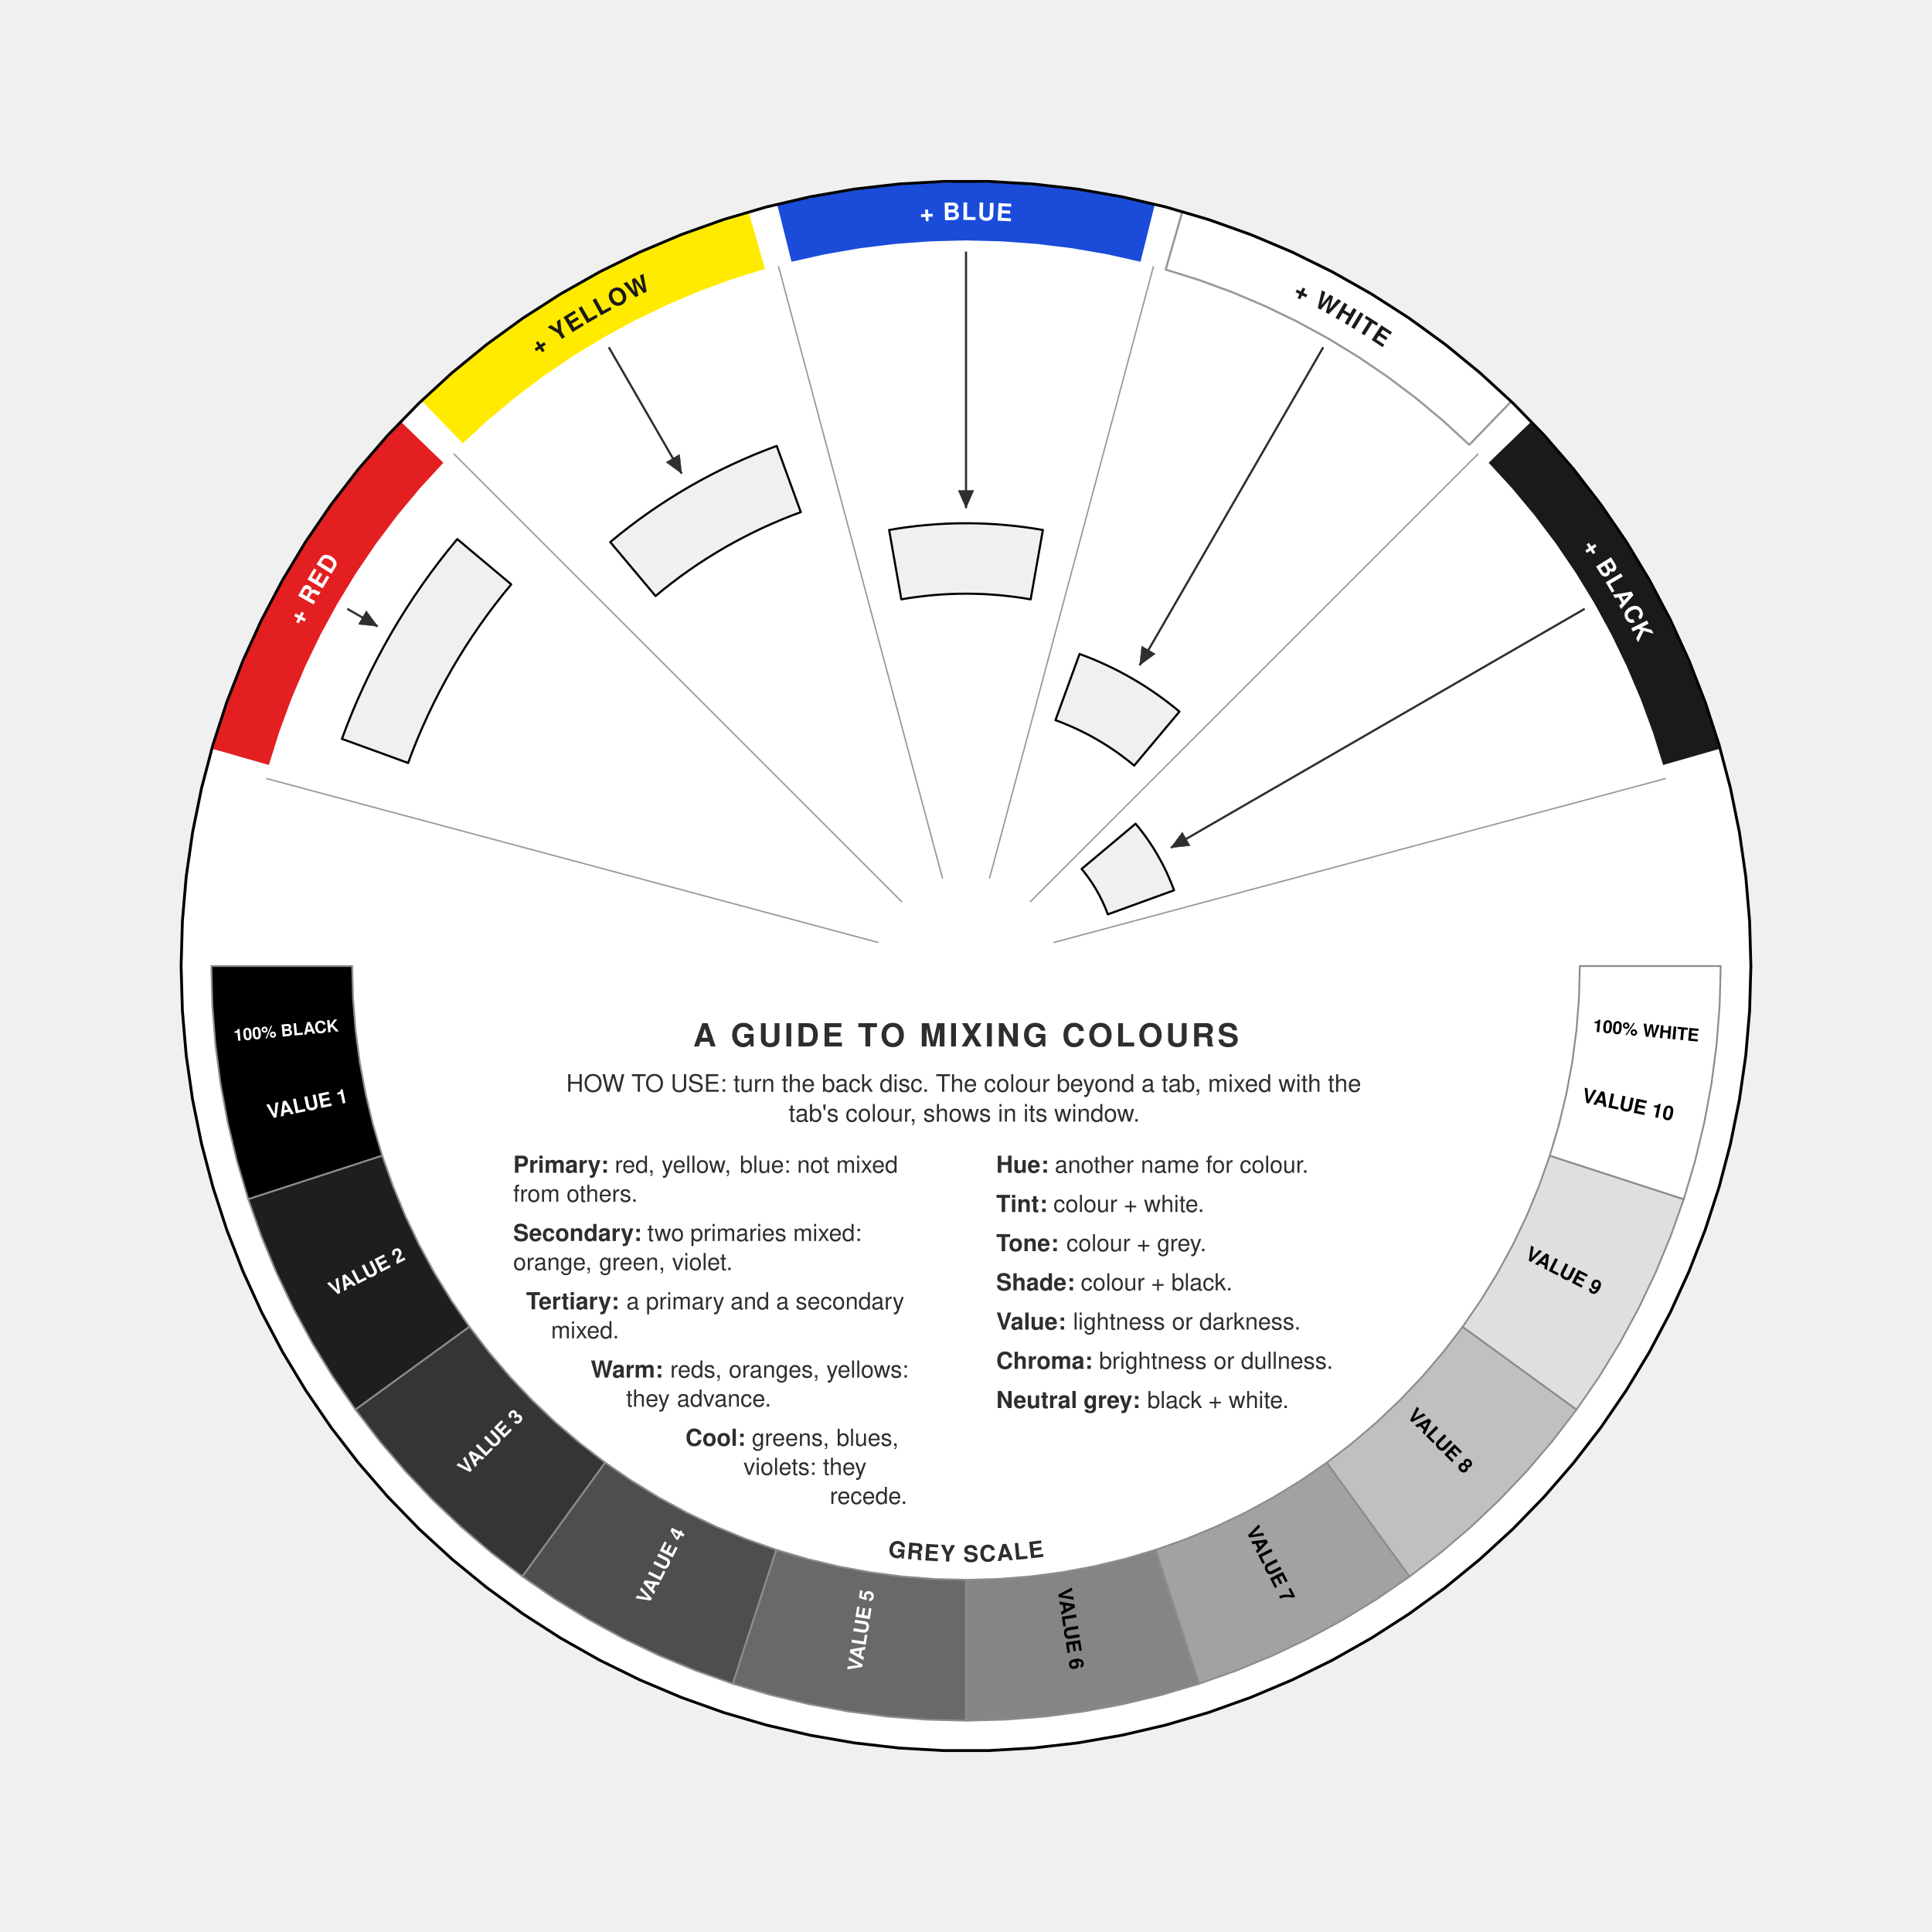
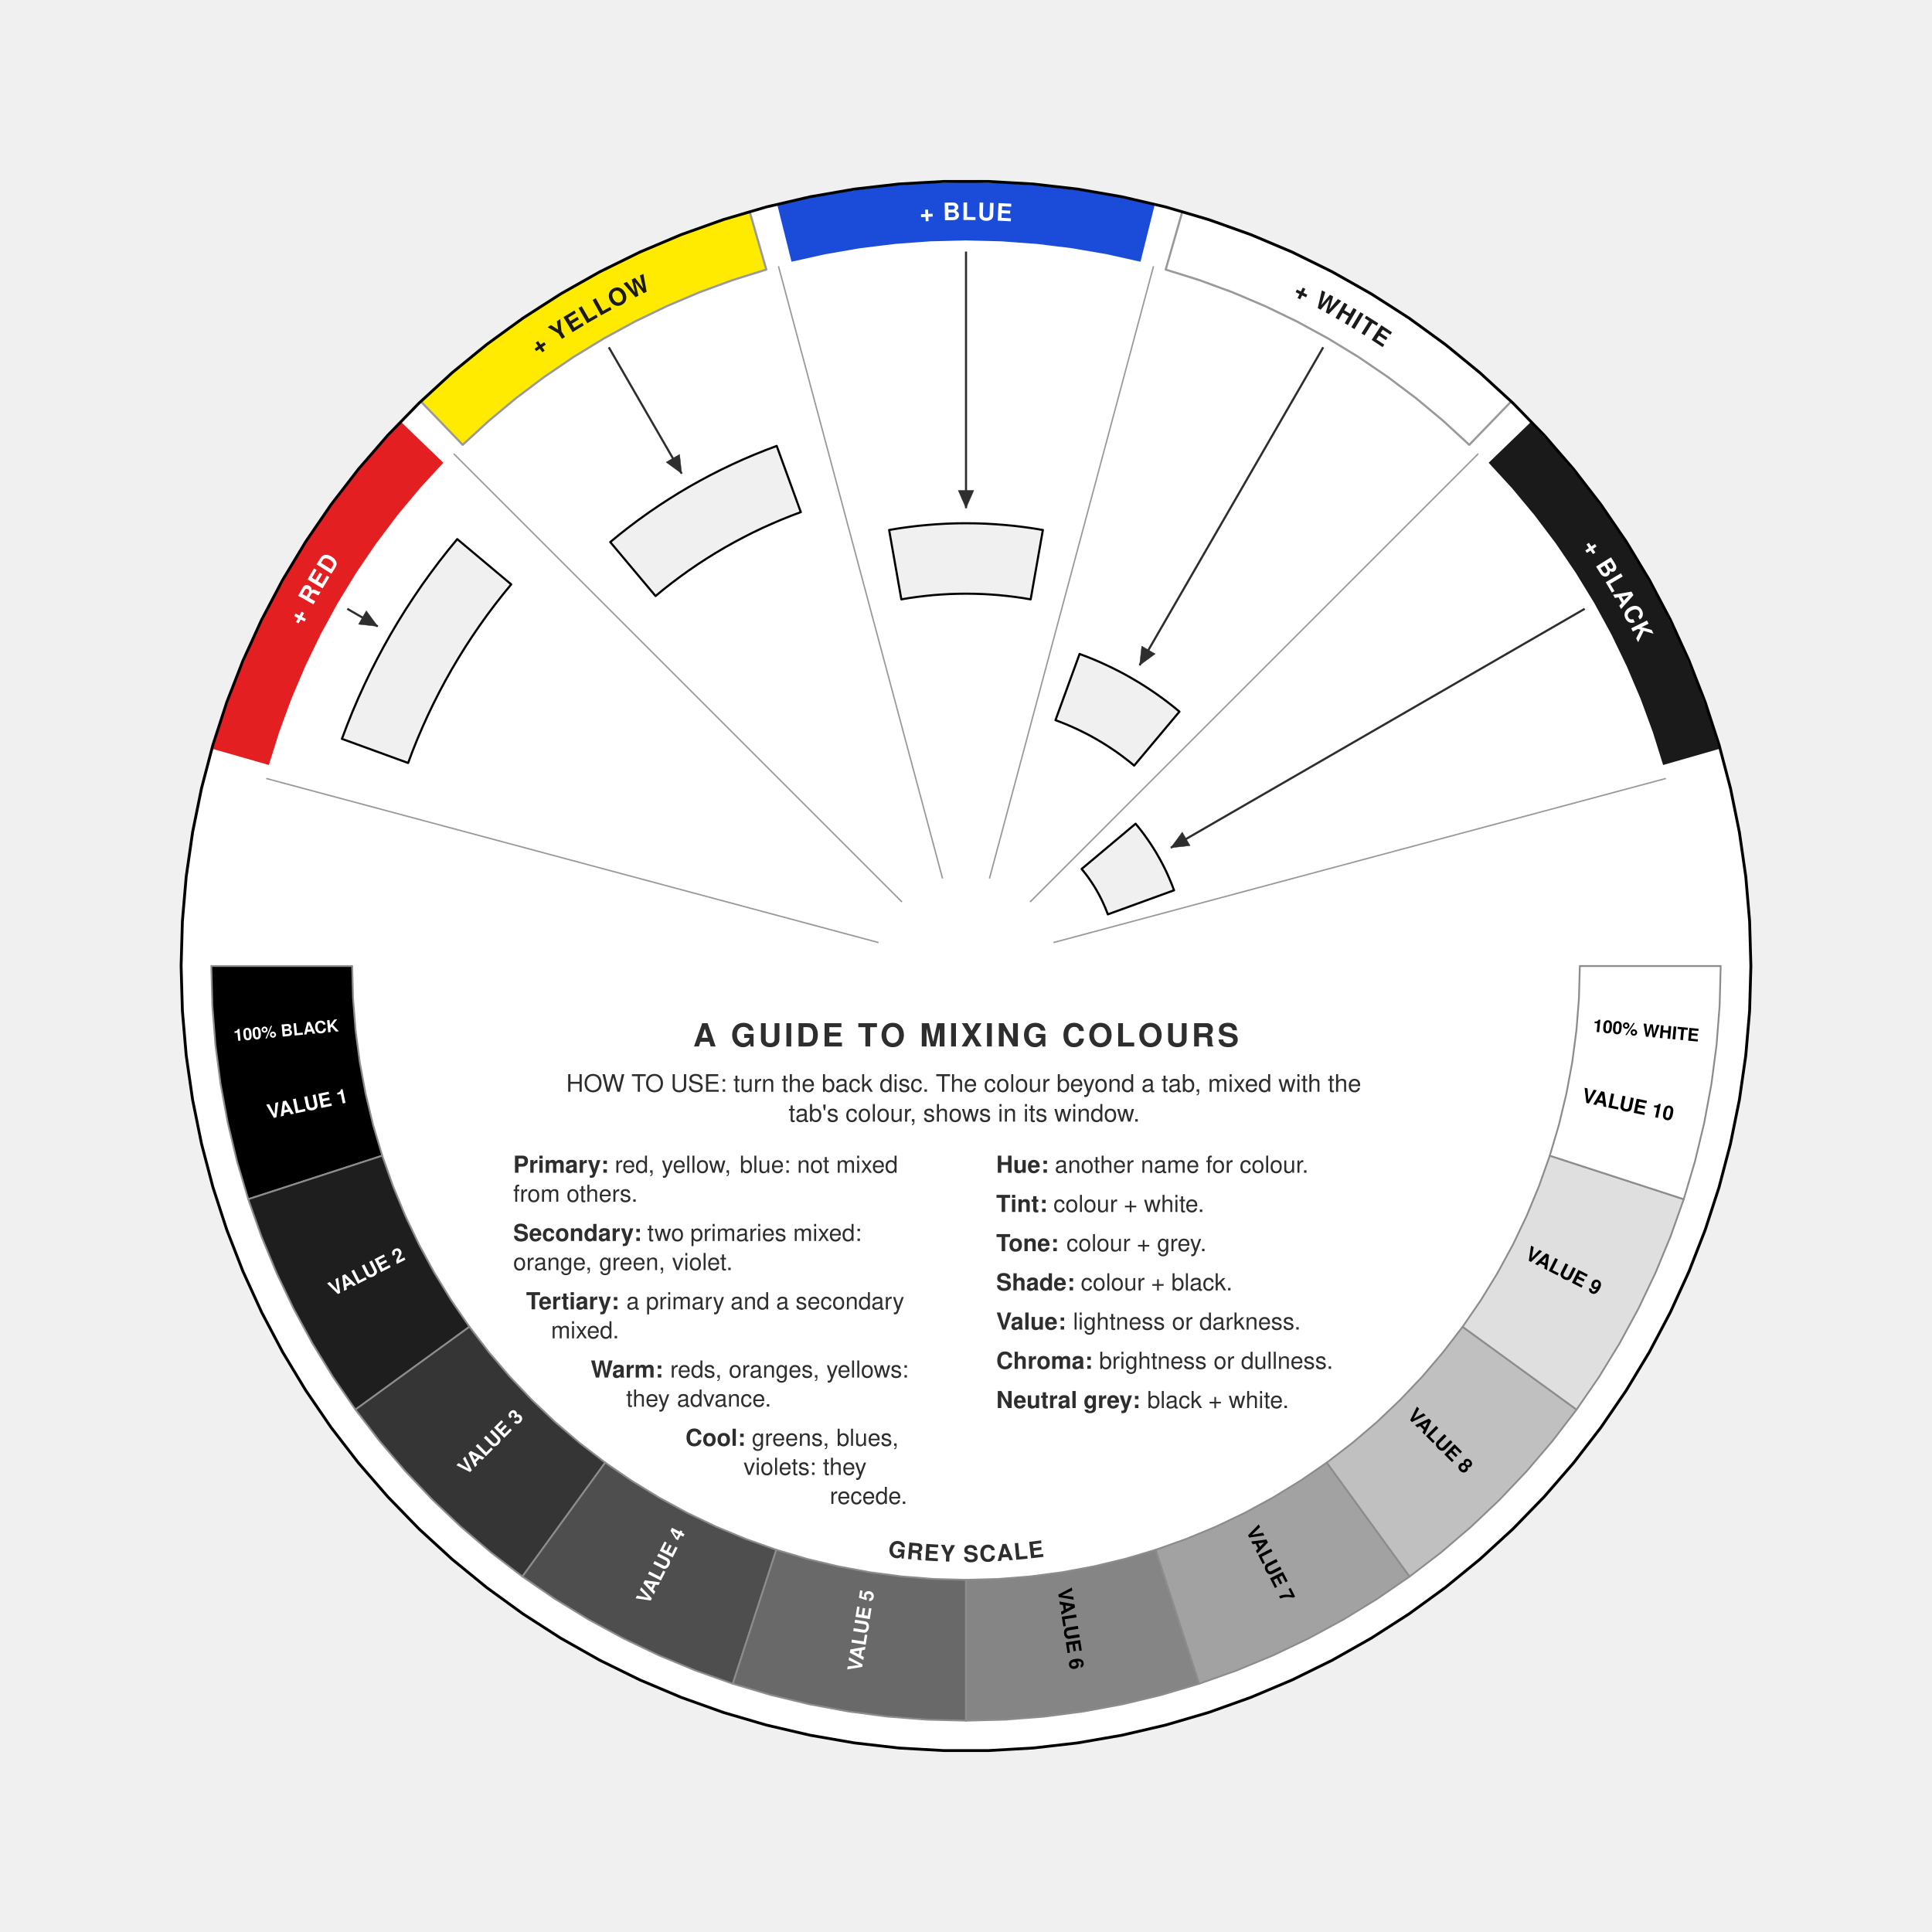
<svg xmlns="http://www.w3.org/2000/svg" viewBox="0 0 544.25 544.25" font-family="Helvetica, Arial, 'Liberation Sans', sans-serif">
  <path d="M493.23,272.13 L492.87,259.50 L491.79,246.92 L489.99,234.42 L487.48,222.05 L484.27,209.83 L480.37,197.82 L475.79,186.06 L470.54,174.57 L464.65,163.40 L458.13,152.59 L451.00,142.17 L443.29,132.17 L435.02,122.62 L426.22,113.57 L416.92,105.03 L407.14,97.03 L396.93,89.61 L386.30,82.79 L375.31,76.58 L363.98,71.00 L352.34,66.09 L340.45,61.85 L328.33,58.29 L316.03,55.43 L303.59,53.27 L291.05,51.83 L278.44,51.11 L265.81,51.11 L253.21,51.83 L240.66,53.27 L228.22,55.43 L215.92,58.29 L203.80,61.85 L191.91,66.09 L180.28,71.00 L168.94,76.58 L157.95,82.79 L147.33,89.61 L137.11,97.03 L127.33,105.03 L118.03,113.57 L109.23,122.62 L100.96,132.17 L93.25,142.17 L86.12,152.59 L79.60,163.40 L73.71,174.57 L68.46,186.06 L63.88,197.82 L59.98,209.83 L56.77,222.05 L54.26,234.42 L52.46,246.92 L51.38,259.50 L51.02,272.13 L51.38,284.75 L52.46,297.33 L54.26,309.83 L56.77,322.20 L59.98,334.42 L63.88,346.43 L68.46,358.19 L73.71,369.68 L79.60,380.85 L86.12,391.66 L93.25,402.09 L100.96,412.09 L109.23,421.63 L118.03,430.69 L127.33,439.22 L137.11,447.22 L147.33,454.64 L157.95,461.47 L168.94,467.68 L180.28,473.25 L191.91,478.16 L203.80,482.41 L215.92,485.96 L228.22,488.82 L240.66,490.98 L253.21,492.42 L265.81,493.14 L278.44,493.14 L291.05,492.42 L303.59,490.98 L316.03,488.82 L328.33,485.96 L340.45,482.41 L352.34,478.16 L363.98,473.25 L375.31,467.68 L386.30,461.47 L396.93,454.64 L407.14,447.22 L416.92,439.22 L426.22,430.69 L435.02,421.63 L443.29,412.09 L451.00,402.09 L458.13,391.66 L464.65,380.85 L470.54,369.68 L475.79,358.19 L480.37,346.43 L484.27,334.42 L487.48,322.20 L489.99,309.83 L491.79,297.33 L492.87,284.75 Z M128.81,151.87 L126.22,155.02 L123.70,158.23 L121.25,161.50 L118.87,164.82 L116.57,168.19 L114.34,171.60 L112.18,175.07 L110.10,178.58 L108.10,182.14 L106.18,185.74 L104.33,189.38 L102.57,193.06 L100.88,196.78 L99.28,200.53 L97.76,204.32 L96.32,208.14 L114.97,214.93 L116.25,211.51 L117.61,208.12 L119.05,204.77 L120.55,201.45 L122.13,198.16 L123.78,194.90 L125.50,191.68 L127.29,188.50 L129.15,185.36 L131.07,182.27 L133.07,179.21 L135.13,176.20 L137.25,173.23 L139.44,170.31 L141.69,167.44 L144.01,164.62 Z M218.80,125.62 L215.62,126.82 L212.46,128.09 L209.34,129.42 L206.24,130.83 L203.17,132.30 L200.14,133.84 L197.14,135.44 L194.17,137.11 L191.25,138.84 L188.36,140.64 L185.51,142.50 L182.70,144.42 L179.94,146.40 L177.22,148.44 L174.54,150.54 L171.91,152.70 L184.67,167.90 L186.96,166.01 L189.30,164.18 L191.67,162.40 L194.08,160.67 L196.53,158.99 L199.02,157.37 L201.54,155.80 L204.09,154.29 L206.68,152.84 L209.30,151.44 L211.95,150.09 L214.62,148.81 L217.33,147.59 L220.06,146.42 L222.81,145.31 L225.59,144.27 Z M293.78,149.30 L291.10,148.85 L288.41,148.47 L285.70,148.14 L283.00,147.88 L280.28,147.67 L277.57,147.52 L274.85,147.43 L272.13,147.40 L269.41,147.43 L266.69,147.52 L263.97,147.67 L261.26,147.88 L258.55,148.14 L255.85,148.47 L253.15,148.85 L250.47,149.30 L253.91,168.84 L256.17,168.46 L258.44,168.14 L260.71,167.87 L262.98,167.64 L265.27,167.47 L267.55,167.34 L269.84,167.27 L272.13,167.24 L274.41,167.27 L276.70,167.34 L278.99,167.47 L281.27,167.64 L283.54,167.87 L285.82,168.14 L288.08,168.46 L290.34,168.84 Z M332.25,200.47 L330.68,199.17 L329.07,197.91 L327.44,196.69 L325.78,195.50 L324.10,194.35 L322.39,193.23 L320.65,192.15 L318.90,191.12 L317.12,190.11 L315.32,189.15 L313.50,188.23 L311.66,187.35 L309.80,186.50 L307.92,185.70 L306.03,184.94 L304.12,184.22 L297.33,202.87 L298.84,203.44 L300.33,204.04 L301.81,204.67 L303.27,205.33 L304.72,206.03 L306.16,206.75 L307.58,207.51 L308.98,208.30 L310.36,209.12 L311.73,209.97 L313.07,210.85 L314.40,211.75 L315.71,212.69 L316.99,213.66 L318.26,214.65 L319.50,215.67 Z M330.73,250.80 L330.25,249.52 L329.74,248.26 L329.21,247.01 L328.65,245.77 L328.06,244.54 L327.44,243.33 L326.80,242.13 L326.13,240.94 L325.44,239.77 L324.72,238.62 L323.98,237.48 L323.21,236.36 L322.42,235.25 L321.60,234.16 L320.76,233.09 L319.90,232.04 L304.70,244.79 L305.29,245.51 L305.86,246.24 L306.42,246.98 L306.96,247.74 L307.48,248.50 L307.99,249.28 L308.48,250.07 L308.95,250.87 L309.40,251.67 L309.84,252.49 L310.26,253.32 L310.66,254.16 L311.04,255.00 L311.41,255.85 L311.75,256.72 L312.08,257.58 Z" fill="#ffffff" fill-rule="evenodd" />
  <path d="M113.08,118.54 L105.77,126.49 L98.85,134.79 L92.35,143.42 L86.27,152.35 L80.65,161.57 L75.47,171.06 L70.77,180.79 L66.55,190.73 L62.82,200.87 L59.59,211.18 L75.94,215.87 L78.92,206.35 L82.36,196.99 L86.26,187.81 L90.60,178.83 L95.37,170.08 L100.57,161.57 L106.18,153.32 L112.18,145.35 L118.56,137.69 L125.31,130.35 Z" fill="#e31f21" stroke="#ffffff" stroke-width="0.60" stroke-linejoin="round" />
  <text x="85.01" y="176.45" font-size="6.80" fill="#ffffff" font-weight="bold" transform="rotate(-62.38 85.01 176.45)">+</text>
  <text x="88.03" y="170.74" font-size="6.80" fill="#ffffff" font-weight="bold" transform="rotate(-60.49 88.03 170.74)">R</text>
  <text x="90.60" y="166.21" font-size="6.80" fill="#ffffff" font-weight="bold" transform="rotate(-59.12 90.60 166.21)">E</text>
  <text x="93.09" y="162.06" font-size="6.80" fill="#ffffff" font-weight="bold" transform="rotate(-57.75 93.09 162.06)">D</text>
  <path d="M128.81,151.87 L126.22,155.02 L123.70,158.23 L121.25,161.50 L118.87,164.82 L116.57,168.19 L114.34,171.60 L112.18,175.07 L110.10,178.58 L108.10,182.14 L106.18,185.74 L104.33,189.38 L102.57,193.06 L100.88,196.78 L99.28,200.53 L97.76,204.32 L96.32,208.14 L114.97,214.93 L116.25,211.51 L117.61,208.12 L119.05,204.77 L120.55,201.45 L122.13,198.16 L123.78,194.90 L125.50,191.68 L127.29,188.50 L129.15,185.36 L131.07,182.27 L133.07,179.21 L135.13,176.20 L137.25,173.23 L139.44,170.31 L141.69,167.44 L144.01,164.62 Z" fill="none" stroke="#000000" stroke-width="0.60" stroke-linejoin="round" />
  <path d="M97.83,171.50 L106.42,176.46" fill="none" stroke="#2e2e2e" stroke-width="0.60" stroke-linejoin="round" />
  <path d="M106.42,176.46 L100.99,175.86 L103.19,172.05 Z" fill="#2e2e2e" stroke="#2e2e2e" stroke-width="0.10" stroke-linejoin="round" />
-   <path d="M211.18,59.59 L200.87,62.82 L190.73,66.55 L180.79,70.77 L171.06,75.47 L161.57,80.65 L152.35,86.27 L143.42,92.35 L134.79,98.85 L126.49,105.77 L118.54,113.08 L130.35,125.31 L137.69,118.56 L145.35,112.18 L153.32,106.18 L161.57,100.57 L170.08,95.37 L178.83,90.60 L187.81,86.26 L196.99,82.36 L206.35,78.92 L215.87,75.94 Z" fill="#ffeb00" stroke="#ffffff" stroke-width="0.60" stroke-linejoin="round" />
+   <path d="M211.18,59.59 L200.87,62.82 L190.73,66.55 L180.79,70.77 L171.06,75.47 L161.57,80.65 L152.35,86.27 L143.42,92.35 L134.79,98.85 L126.49,105.77 L118.54,113.08 L130.35,125.31 L137.69,118.56 L145.35,112.18 L153.32,106.18 L161.57,100.57 L170.08,95.37 L178.83,90.60 L187.81,86.26 L196.99,82.36 L206.35,78.92 L215.87,75.94 Z" fill="#ffeb00" stroke="#999999" stroke-width="0.60" stroke-linejoin="round" />
  <text x="151.43" y="100.08" font-size="6.80" fill="#1a1a1a" font-weight="bold" transform="rotate(-34.51 151.43 100.08)">+</text>
  <text x="156.77" y="96.45" font-size="6.80" fill="#1a1a1a" font-weight="bold" transform="rotate(-32.67 156.77 96.45)">Y</text>
  <text x="160.85" y="93.84" font-size="6.80" fill="#1a1a1a" font-weight="bold" transform="rotate(-31.35 160.85 93.84)">E</text>
  <text x="164.98" y="91.33" font-size="6.80" fill="#1a1a1a" font-weight="bold" transform="rotate(-30.09 164.98 91.33)">L</text>
  <text x="168.84" y="89.10" font-size="6.80" fill="#1a1a1a" font-weight="bold" transform="rotate(-28.87 168.84 89.10)">L</text>
  <text x="172.74" y="86.95" font-size="6.80" fill="#1a1a1a" font-weight="bold" transform="rotate(-27.50 172.74 86.95)">O</text>
  <text x="177.69" y="84.36" font-size="6.80" fill="#1a1a1a" font-weight="bold" transform="rotate(-25.82 177.69 84.36)">W</text>
  <path d="M218.80,125.62 L215.62,126.82 L212.46,128.09 L209.34,129.42 L206.24,130.83 L203.17,132.30 L200.14,133.84 L197.14,135.44 L194.17,137.11 L191.25,138.84 L188.36,140.64 L185.51,142.50 L182.70,144.42 L179.94,146.40 L177.22,148.44 L174.54,150.54 L171.91,152.70 L184.67,167.90 L186.96,166.01 L189.30,164.18 L191.67,162.40 L194.08,160.67 L196.53,158.99 L199.02,157.37 L201.54,155.80 L204.09,154.29 L206.68,152.84 L209.30,151.44 L211.95,150.09 L214.62,148.81 L217.33,147.59 L220.06,146.42 L222.81,145.31 L225.59,144.27 Z" fill="none" stroke="#000000" stroke-width="0.60" stroke-linejoin="round" />
  <path d="M171.50,97.83 L192.05,133.43" fill="none" stroke="#2e2e2e" stroke-width="0.60" stroke-linejoin="round" />
  <path d="M192.05,133.43 L187.64,130.20 L191.45,128.00 Z" fill="#2e2e2e" stroke="#2e2e2e" stroke-width="0.10" stroke-linejoin="round" />
  <path d="M325.62,57.59 L315.07,55.23 L304.43,53.40 L293.70,52.08 L282.93,51.29 L272.13,51.02 L261.33,51.29 L250.55,52.08 L239.83,53.40 L229.18,55.23 L218.64,57.59 L222.75,74.09 L232.48,71.92 L242.31,70.22 L252.21,69.01 L262.16,68.28 L272.13,68.03 L282.10,68.28 L292.04,69.01 L301.94,70.22 L311.77,71.92 L321.50,74.09 Z" fill="#1a4cd9" stroke="#ffffff" stroke-width="0.60" stroke-linejoin="round" />
  <text x="259.20" y="62.36" font-size="6.80" fill="#ffffff" font-weight="bold" transform="rotate(-2.99 259.20 62.36)">+</text>
  <text x="265.65" y="62.06" font-size="6.80" fill="#ffffff" font-weight="bold" transform="rotate(-1.10 265.65 62.06)">B</text>
  <text x="270.86" y="61.97" font-size="6.80" fill="#ffffff" font-weight="bold" transform="rotate(0.22 270.86 61.97)">L</text>
  <text x="275.32" y="61.99" font-size="6.80" fill="#ffffff" font-weight="bold" transform="rotate(1.54 275.32 61.99)">U</text>
  <text x="280.52" y="62.13" font-size="6.80" fill="#ffffff" font-weight="bold" transform="rotate(2.91 280.52 62.13)">E</text>
  <path d="M293.78,149.30 L291.10,148.85 L288.41,148.47 L285.70,148.14 L283.00,147.88 L280.28,147.67 L277.57,147.52 L274.85,147.43 L272.13,147.40 L269.41,147.43 L266.69,147.52 L263.97,147.67 L261.26,147.88 L258.55,148.14 L255.85,148.47 L253.15,148.85 L250.47,149.30 L253.91,168.84 L256.17,168.46 L258.44,168.14 L260.71,167.87 L262.98,167.64 L265.27,167.47 L267.55,167.34 L269.84,167.27 L272.13,167.24 L274.41,167.27 L276.70,167.34 L278.99,167.47 L281.27,167.64 L283.54,167.87 L285.82,168.14 L288.08,168.46 L290.34,168.84 Z" fill="none" stroke="#000000" stroke-width="0.60" stroke-linejoin="round" />
  <path d="M272.13,70.87 L272.13,143.15" fill="none" stroke="#2e2e2e" stroke-width="0.60" stroke-linejoin="round" />
  <path d="M272.13,143.15 L269.93,138.15 L274.33,138.15 Z" fill="#2e2e2e" stroke="#2e2e2e" stroke-width="0.10" stroke-linejoin="round" />
  <path d="M425.72,113.08 L417.76,105.77 L409.46,98.85 L400.83,92.35 L391.90,86.27 L382.68,80.65 L373.19,75.47 L363.46,70.77 L353.52,66.55 L343.38,62.82 L333.07,59.59 L328.38,75.94 L337.90,78.92 L347.26,82.36 L356.44,86.26 L365.42,90.60 L374.17,95.37 L382.69,100.57 L390.93,106.18 L398.90,112.18 L406.56,118.56 L413.90,125.31 Z" fill="#ffffff" stroke="#999999" stroke-width="0.60" stroke-linejoin="round" />
  <text x="364.15" y="83.19" font-size="6.80" fill="#1a1a1a" font-weight="bold" transform="rotate(26.51 364.15 83.19)">+</text>
  <text x="369.92" y="86.09" font-size="6.80" fill="#1a1a1a" font-weight="bold" transform="rotate(28.61 369.92 86.09)">W</text>
  <text x="375.82" y="89.32" font-size="6.80" fill="#1a1a1a" font-weight="bold" transform="rotate(30.23 375.82 89.32)">H</text>
  <text x="380.31" y="91.96" font-size="6.80" fill="#1a1a1a" font-weight="bold" transform="rotate(31.24 380.31 91.96)">I</text>
  <text x="382.18" y="93.09" font-size="6.80" fill="#1a1a1a" font-weight="bold" transform="rotate(32.15 382.18 93.09)">T</text>
  <text x="385.96" y="95.46" font-size="6.80" fill="#1a1a1a" font-weight="bold" transform="rotate(33.41 385.96 95.46)">E</text>
  <path d="M332.25,200.47 L330.68,199.17 L329.07,197.91 L327.44,196.69 L325.78,195.50 L324.10,194.35 L322.39,193.23 L320.65,192.15 L318.90,191.12 L317.12,190.11 L315.32,189.15 L313.50,188.23 L311.66,187.35 L309.80,186.50 L307.92,185.70 L306.03,184.94 L304.12,184.22 L297.33,202.87 L298.84,203.44 L300.33,204.04 L301.81,204.67 L303.27,205.33 L304.72,206.03 L306.16,206.75 L307.58,207.51 L308.98,208.30 L310.36,209.12 L311.73,209.97 L313.07,210.85 L314.40,211.75 L315.71,212.69 L316.99,213.66 L318.26,214.65 L319.50,215.67 Z" fill="none" stroke="#000000" stroke-width="0.60" stroke-linejoin="round" />
  <path d="M372.76,97.83 L321.02,187.43" fill="none" stroke="#2e2e2e" stroke-width="0.60" stroke-linejoin="round" />
  <path d="M321.02,187.43 L321.62,182.00 L325.43,184.20 Z" fill="#2e2e2e" stroke="#2e2e2e" stroke-width="0.10" stroke-linejoin="round" />
  <path d="M484.66,211.18 L481.43,200.87 L477.70,190.73 L473.48,180.79 L468.78,171.06 L463.61,161.57 L457.98,152.35 L451.90,143.42 L445.40,134.79 L438.49,126.49 L431.17,118.54 L418.94,130.35 L425.69,137.69 L432.07,145.35 L438.08,153.32 L443.68,161.57 L448.88,170.08 L453.65,178.83 L457.99,187.81 L461.89,196.99 L465.33,206.35 L468.31,215.87 Z" fill="#1a1a1a" stroke="#ffffff" stroke-width="0.60" stroke-linejoin="round" />
  <text x="445.76" y="153.73" font-size="6.80" fill="#ffffff" font-weight="bold" transform="rotate(56.25 445.76 153.73)">+</text>
  <text x="449.33" y="159.12" font-size="6.80" fill="#ffffff" font-weight="bold" transform="rotate(58.14 449.33 159.12)">B</text>
  <text x="452.07" y="163.55" font-size="6.80" fill="#ffffff" font-weight="bold" transform="rotate(59.46 452.07 163.55)">L</text>
  <text x="454.33" y="167.39" font-size="6.80" fill="#ffffff" font-weight="bold" transform="rotate(60.78 454.33 167.39)">A</text>
  <text x="456.87" y="171.94" font-size="6.80" fill="#ffffff" font-weight="bold" transform="rotate(62.20 456.87 171.94)">C</text>
  <text x="459.30" y="176.55" font-size="6.80" fill="#ffffff" font-weight="bold" transform="rotate(63.62 459.30 176.55)">K</text>
  <path d="M330.73,250.80 L330.25,249.52 L329.74,248.26 L329.21,247.01 L328.65,245.77 L328.06,244.54 L327.44,243.33 L326.80,242.13 L326.13,240.94 L325.44,239.77 L324.72,238.62 L323.98,237.48 L323.21,236.36 L322.42,235.25 L321.60,234.16 L320.76,233.09 L319.90,232.04 L304.70,244.79 L305.29,245.51 L305.86,246.24 L306.42,246.98 L306.96,247.74 L307.48,248.50 L307.99,249.28 L308.48,250.07 L308.95,250.87 L309.40,251.67 L309.84,252.49 L310.26,253.32 L310.66,254.16 L311.04,255.00 L311.41,255.85 L311.75,256.72 L312.08,257.58 Z" fill="none" stroke="#000000" stroke-width="0.60" stroke-linejoin="round" />
  <path d="M446.42,171.50 L329.82,238.82" fill="none" stroke="#2e2e2e" stroke-width="0.60" stroke-linejoin="round" />
  <path d="M329.82,238.82 L333.05,234.41 L335.25,238.22 Z" fill="#2e2e2e" stroke="#2e2e2e" stroke-width="0.10" stroke-linejoin="round" />
  <path d="M247.48,265.52 L74.99,219.30" fill="none" stroke="#999999" stroke-width="0.40" stroke-linejoin="round" />
  <path d="M254.09,254.09 L127.81,127.81" fill="none" stroke="#999999" stroke-width="0.40" stroke-linejoin="round" />
  <path d="M265.52,247.48 L219.30,74.99" fill="none" stroke="#999999" stroke-width="0.40" stroke-linejoin="round" />
  <path d="M278.73,247.48 L324.95,74.99" fill="none" stroke="#999999" stroke-width="0.40" stroke-linejoin="round" />
  <path d="M290.17,254.09 L416.44,127.81" fill="none" stroke="#999999" stroke-width="0.40" stroke-linejoin="round" />
  <path d="M296.77,265.52 L469.27,219.30" fill="none" stroke="#999999" stroke-width="0.40" stroke-linejoin="round" />
  <path d="M59.53,272.13 L59.82,283.25 L60.69,294.35 L62.14,305.38 L64.17,316.33 L66.77,327.15 L69.93,337.82 L107.68,325.56 L105.10,316.88 L102.99,308.08 L101.34,299.18 L100.16,290.20 L99.45,281.18 L99.21,272.13 Z" fill="#000000" stroke="#8c8c8c" stroke-width="0.50" stroke-linejoin="round" />
  <text x="65.99" y="293.31" font-size="4.70" fill="#ffffff" font-weight="bold" transform="rotate(-5.40 65.99 293.31)">100% BLACK</text>
  <text x="75.69" y="315.22" font-size="5.60" fill="#ffffff" font-weight="bold" transform="rotate(-11.80 75.69 315.22)">VALUE 1</text>
  <path d="M69.93,337.82 L73.65,348.31 L77.91,358.60 L82.70,368.64 L88.01,378.43 L93.83,387.92 L100.13,397.09 L132.24,373.76 L127.11,366.30 L122.38,358.58 L118.06,350.63 L114.16,342.46 L110.70,334.09 L107.68,325.56 Z" fill="#1e1e1e" stroke="#8c8c8c" stroke-width="0.50" stroke-linejoin="round" />
  <text x="93.86" y="365.22" font-size="5.60" fill="#ffffff" font-weight="bold" transform="rotate(-27.00 93.86 365.22)">VALUE 2</text>
  <path d="M100.13,397.09 L106.91,405.92 L114.13,414.38 L121.80,422.46 L129.87,430.12 L138.33,437.35 L147.16,444.12 L170.49,412.02 L163.31,406.50 L156.42,400.63 L149.86,394.39 L143.63,387.83 L137.75,380.94 L132.24,373.76 Z" fill="#353535" stroke="#8c8c8c" stroke-width="0.50" stroke-linejoin="round" />
  <text x="131.35" y="415.75" font-size="5.60" fill="#ffffff" font-weight="bold" transform="rotate(-45.00 131.35 415.75)">VALUE 3</text>
  <path d="M147.16,444.12 L156.34,450.43 L165.83,456.24 L175.61,461.55 L185.65,466.34 L195.94,470.60 L206.43,474.32 L218.69,436.58 L210.16,433.55 L201.80,430.09 L193.62,426.19 L185.67,421.87 L177.95,417.14 L170.49,412.02 Z" fill="#4e4e4e" stroke="#8c8c8c" stroke-width="0.50" stroke-linejoin="round" />
  <text x="182.63" y="452.22" font-size="5.60" fill="#ffffff" font-weight="bold" transform="rotate(-63.00 182.63 452.22)">VALUE 4</text>
  <path d="M206.43,474.32 L217.10,477.48 L227.92,480.08 L238.87,482.11 L249.90,483.56 L261.00,484.43 L272.13,484.72 L272.13,445.04 L263.08,444.80 L254.05,444.09 L245.08,442.91 L236.18,441.26 L227.37,439.15 L218.69,436.58 Z" fill="#696969" stroke="#8c8c8c" stroke-width="0.50" stroke-linejoin="round" />
  <text x="242.66" y="471.06" font-size="5.60" fill="#ffffff" font-weight="bold" transform="rotate(-81.00 242.66 471.06)">VALUE 5</text>
  <path d="M272.13,484.72 L283.25,484.43 L294.35,483.56 L305.38,482.11 L316.33,480.08 L327.15,477.48 L337.82,474.32 L325.56,436.58 L316.88,439.15 L308.08,441.26 L299.18,442.91 L290.20,444.09 L281.18,444.80 L272.13,445.04 Z" fill="#858585" stroke="#8c8c8c" stroke-width="0.50" stroke-linejoin="round" />
  <text x="297.89" y="447.71" font-size="5.60" fill="#000000" font-weight="bold" transform="rotate(81.00 297.89 447.71)">VALUE 6</text>
  <path d="M337.82,474.32 L348.31,470.60 L358.60,466.34 L368.64,461.55 L378.43,456.24 L387.92,450.43 L397.09,444.12 L373.76,412.02 L366.30,417.14 L358.58,421.87 L350.63,426.19 L342.46,430.09 L334.09,433.55 L325.56,436.58 Z" fill="#a2a2a2" stroke="#8c8c8c" stroke-width="0.50" stroke-linejoin="round" />
  <text x="350.89" y="431.15" font-size="5.60" fill="#000000" font-weight="bold" transform="rotate(63.00 350.89 431.15)">VALUE 7</text>
  <path d="M397.09,444.12 L405.92,437.35 L414.38,430.12 L422.46,422.46 L430.12,414.38 L437.35,405.92 L444.12,397.09 L412.02,373.76 L406.50,380.94 L400.63,387.83 L394.39,394.39 L387.83,400.63 L380.94,406.50 L373.76,412.02 Z" fill="#c0c0c0" stroke="#8c8c8c" stroke-width="0.50" stroke-linejoin="round" />
  <text x="396.18" y="399.03" font-size="5.60" fill="#000000" font-weight="bold" transform="rotate(45.00 396.18 399.03)">VALUE 8</text>
  <path d="M444.12,397.09 L450.43,387.92 L456.24,378.43 L461.55,368.64 L466.34,358.60 L470.60,348.31 L474.32,337.82 L436.58,325.56 L433.55,334.09 L430.09,342.46 L426.19,350.63 L421.87,358.58 L417.14,366.30 L412.02,373.76 Z" fill="#dfdfdf" stroke="#8c8c8c" stroke-width="0.50" stroke-linejoin="round" />
  <text x="429.32" y="354.48" font-size="5.60" fill="#000000" font-weight="bold" transform="rotate(27.00 429.32 354.48)">VALUE 9</text>
  <path d="M474.32,337.82 L477.48,327.15 L480.08,316.33 L482.11,305.38 L483.56,294.35 L484.43,283.25 L484.72,272.13 L445.04,272.13 L444.80,281.18 L444.09,290.20 L442.91,299.18 L441.26,308.08 L439.15,316.88 L436.58,325.56 Z" fill="#ffffff" stroke="#8c8c8c" stroke-width="0.50" stroke-linejoin="round" />
  <text x="448.62" y="290.60" font-size="4.95" fill="#000000" font-weight="bold" transform="rotate(5.40 448.62 290.60)">100% WHITE</text>
  <text x="445.41" y="310.39" font-size="5.60" fill="#000000" font-weight="bold" transform="rotate(11.80 445.41 310.39)">VALUE 10</text>
  <text x="250.03" y="438.53" font-size="6.40" fill="#2e2e2e" font-weight="bold" transform="rotate(6.71 250.03 438.53)">G</text>
  <text x="255.28" y="439.14" font-size="6.40" fill="#2e2e2e" font-weight="bold" transform="rotate(4.97 255.28 439.14)">R</text>
  <text x="260.18" y="439.56" font-size="6.40" fill="#2e2e2e" font-weight="bold" transform="rotate(3.35 260.18 439.56)">E</text>
  <text x="264.74" y="439.82" font-size="6.40" fill="#2e2e2e" font-weight="bold" transform="rotate(1.79 264.74 439.82)">Y</text>
  <text x="271.39" y="439.99" font-size="6.40" fill="#2e2e2e" font-weight="bold" transform="rotate(-0.48 271.39 439.99)">S</text>
  <text x="275.96" y="439.95" font-size="6.40" fill="#2e2e2e" font-weight="bold" transform="rotate(-2.10 275.96 439.95)">C</text>
  <text x="280.88" y="439.76" font-size="6.40" fill="#2e2e2e" font-weight="bold" transform="rotate(-3.78 280.88 439.76)">A</text>
  <text x="285.79" y="439.43" font-size="6.40" fill="#2e2e2e" font-weight="bold" transform="rotate(-5.34 285.79 439.43)">L</text>
  <text x="289.98" y="439.03" font-size="6.40" fill="#2e2e2e" font-weight="bold" transform="rotate(-6.83 289.98 439.03)">E</text>
  <text x="195.27" y="294.80" font-size="9.00" fill="#2e2e2e" font-weight="bold">A</text>
  <text x="205.87" y="294.80" font-size="9.00" fill="#2e2e2e" font-weight="bold">G</text>
  <text x="213.67" y="294.80" font-size="9.00" fill="#2e2e2e" font-weight="bold">U</text>
  <text x="220.97" y="294.80" font-size="9.00" fill="#2e2e2e" font-weight="bold">I</text>
  <text x="224.27" y="294.80" font-size="9.00" fill="#2e2e2e" font-weight="bold">D</text>
  <text x="231.57" y="294.80" font-size="9.00" fill="#2e2e2e" font-weight="bold">E</text>
  <text x="241.67" y="294.80" font-size="9.00" fill="#2e2e2e" font-weight="bold">T</text>
  <text x="247.97" y="294.80" font-size="9.00" fill="#2e2e2e" font-weight="bold">O</text>
  <text x="259.08" y="294.80" font-size="9.00" fill="#2e2e2e" font-weight="bold">M</text>
  <text x="267.37" y="294.80" font-size="9.00" fill="#2e2e2e" font-weight="bold">I</text>
  <text x="270.68" y="294.80" font-size="9.00" fill="#2e2e2e" font-weight="bold">X</text>
  <text x="277.48" y="294.80" font-size="9.00" fill="#2e2e2e" font-weight="bold">I</text>
  <text x="280.78" y="294.80" font-size="9.00" fill="#2e2e2e" font-weight="bold">N</text>
  <text x="288.08" y="294.80" font-size="9.00" fill="#2e2e2e" font-weight="bold">G</text>
  <text x="299.18" y="294.80" font-size="9.00" fill="#2e2e2e" font-weight="bold">C</text>
  <text x="306.48" y="294.80" font-size="9.00" fill="#2e2e2e" font-weight="bold">O</text>
  <text x="314.28" y="294.80" font-size="9.00" fill="#2e2e2e" font-weight="bold">L</text>
  <text x="320.58" y="294.80" font-size="9.00" fill="#2e2e2e" font-weight="bold">O</text>
  <text x="328.38" y="294.80" font-size="9.00" fill="#2e2e2e" font-weight="bold">U</text>
  <text x="335.68" y="294.80" font-size="9.00" fill="#2e2e2e" font-weight="bold">R</text>
  <text x="342.98" y="294.80" font-size="9.00" fill="#2e2e2e" font-weight="bold">S</text>
  <text x="159.50" y="307.56" font-size="6.80" fill="#2e2e2e">HOW TO USE: turn the back disc. The colour beyond a tab, mixed with the</text>
  <text x="222.16" y="315.96" font-size="6.80" fill="#2e2e2e">tab's colour, shows in its window.</text>
  <text x="144.57" y="330.36" font-size="6.60" fill="#2e2e2e" font-weight="bold">Primary:</text>
  <text x="173.18" y="330.36" font-size="6.60" fill="#2e2e2e">red,</text>
  <text x="186.38" y="330.36" font-size="6.60" fill="#2e2e2e">yellow,</text>
  <text x="208.39" y="330.36" font-size="6.60" fill="#2e2e2e">blue:</text>
  <text x="224.53" y="330.36" font-size="6.60" fill="#2e2e2e">not</text>
  <text x="235.54" y="330.36" font-size="6.60" fill="#2e2e2e">mixed</text>
  <text x="144.57" y="338.54" font-size="6.60" fill="#2e2e2e">from</text>
  <text x="159.60" y="338.54" font-size="6.60" fill="#2e2e2e">others.</text>
  <text x="144.57" y="349.59" font-size="6.60" fill="#2e2e2e" font-weight="bold">Secondary:</text>
  <text x="182.35" y="349.59" font-size="6.60" fill="#2e2e2e">two</text>
  <text x="194.45" y="349.59" font-size="6.60" fill="#2e2e2e">primaries</text>
  <text x="223.42" y="349.59" font-size="6.60" fill="#2e2e2e">mixed:</text>
  <text x="144.57" y="357.78" font-size="6.60" fill="#2e2e2e">orange,</text>
  <text x="168.78" y="357.78" font-size="6.60" fill="#2e2e2e">green,</text>
  <text x="189.33" y="357.78" font-size="6.60" fill="#2e2e2e">violet.</text>
  <text x="148.20" y="368.82" font-size="6.60" fill="#2e2e2e" font-weight="bold">Tertiary:</text>
  <text x="176.44" y="368.82" font-size="6.60" fill="#2e2e2e">a</text>
  <text x="181.94" y="368.82" font-size="6.60" fill="#2e2e2e">primary</text>
  <text x="205.78" y="368.82" font-size="6.60" fill="#2e2e2e">and</text>
  <text x="218.62" y="368.82" font-size="6.60" fill="#2e2e2e">a</text>
  <text x="224.12" y="368.82" font-size="6.60" fill="#2e2e2e">secondary</text>
  <text x="155.22" y="377.01" font-size="6.60" fill="#2e2e2e">mixed.</text>
  <text x="166.42" y="388.06" font-size="6.60" fill="#2e2e2e" font-weight="bold">Warm:</text>
  <text x="188.79" y="388.06" font-size="6.60" fill="#2e2e2e">reds,</text>
  <text x="205.30" y="388.06" font-size="6.60" fill="#2e2e2e">oranges,</text>
  <text x="232.81" y="388.06" font-size="6.60" fill="#2e2e2e">yellows:</text>
  <text x="176.38" y="396.24" font-size="6.60" fill="#2e2e2e">they</text>
  <text x="190.69" y="396.24" font-size="6.60" fill="#2e2e2e">advance.</text>
  <text x="193.09" y="407.29" font-size="6.60" fill="#2e2e2e" font-weight="bold">Cool:</text>
  <text x="211.78" y="407.29" font-size="6.60" fill="#2e2e2e">greens,</text>
  <text x="235.63" y="407.29" font-size="6.60" fill="#2e2e2e">blues,</text>
  <text x="209.46" y="415.47" font-size="6.60" fill="#2e2e2e">violets:</text>
  <text x="231.83" y="415.47" font-size="6.60" fill="#2e2e2e">they</text>
  <text x="233.75" y="423.66" font-size="6.60" fill="#2e2e2e">recede.</text>
  <text x="280.63" y="330.36" font-size="6.60" fill="#2e2e2e" font-weight="bold">Hue:</text>
  <text x="297.13" y="330.36" font-size="6.60" fill="#2e2e2e">another</text>
  <text x="321.35" y="330.36" font-size="6.60" fill="#2e2e2e">name</text>
  <text x="339.69" y="330.36" font-size="6.60" fill="#2e2e2e">for</text>
  <text x="349.22" y="330.36" font-size="6.60" fill="#2e2e2e">colour.</text>
  <text x="280.63" y="341.41" font-size="6.60" fill="#2e2e2e" font-weight="bold">Tint:</text>
  <text x="296.76" y="341.41" font-size="6.60" fill="#2e2e2e">colour</text>
  <text x="316.57" y="341.41" font-size="6.60" fill="#2e2e2e">+</text>
  <text x="322.26" y="341.41" font-size="6.60" fill="#2e2e2e">white.</text>
  <text x="280.63" y="352.46" font-size="6.60" fill="#2e2e2e" font-weight="bold">Tone:</text>
  <text x="300.43" y="352.46" font-size="6.60" fill="#2e2e2e">colour</text>
  <text x="320.24" y="352.46" font-size="6.60" fill="#2e2e2e">+</text>
  <text x="325.93" y="352.46" font-size="6.60" fill="#2e2e2e">grey.</text>
  <text x="280.63" y="363.50" font-size="6.60" fill="#2e2e2e" font-weight="bold">Shade:</text>
  <text x="304.47" y="363.50" font-size="6.60" fill="#2e2e2e">colour</text>
  <text x="324.28" y="363.50" font-size="6.60" fill="#2e2e2e">+</text>
  <text x="329.96" y="363.50" font-size="6.60" fill="#2e2e2e">black.</text>
  <text x="280.63" y="374.55" font-size="6.60" fill="#2e2e2e" font-weight="bold">Value:</text>
  <text x="302.27" y="374.55" font-size="6.60" fill="#2e2e2e">lightness</text>
  <text x="330.15" y="374.55" font-size="6.60" fill="#2e2e2e">or</text>
  <text x="337.85" y="374.55" font-size="6.60" fill="#2e2e2e">darkness.</text>
  <text x="280.63" y="385.60" font-size="6.60" fill="#2e2e2e" font-weight="bold">Chroma:</text>
  <text x="309.60" y="385.60" font-size="6.60" fill="#2e2e2e">brightness</text>
  <text x="341.88" y="385.60" font-size="6.60" fill="#2e2e2e">or</text>
  <text x="349.58" y="385.60" font-size="6.60" fill="#2e2e2e">dullness.</text>
  <text x="280.63" y="396.65" font-size="6.60" fill="#2e2e2e" font-weight="bold">Neutral</text>
  <text x="305.20" y="396.65" font-size="6.60" fill="#2e2e2e" font-weight="bold">grey:</text>
  <text x="323.17" y="396.65" font-size="6.60" fill="#2e2e2e">black</text>
  <text x="340.41" y="396.65" font-size="6.60" fill="#2e2e2e">+</text>
  <text x="346.10" y="396.65" font-size="6.60" fill="#2e2e2e">white.</text>
  <path d="M493.23,272.13 L492.87,259.50 L491.79,246.92 L489.99,234.42 L487.48,222.05 L484.27,209.83 L480.37,197.82 L475.79,186.06 L470.54,174.57 L464.65,163.40 L458.13,152.59 L451.00,142.17 L443.29,132.17 L435.02,122.62 L426.22,113.57 L416.92,105.03 L407.14,97.03 L396.93,89.61 L386.30,82.79 L375.31,76.58 L363.98,71.00 L352.34,66.09 L340.45,61.85 L328.33,58.29 L316.03,55.43 L303.59,53.27 L291.05,51.83 L278.44,51.11 L265.81,51.11 L253.21,51.83 L240.66,53.27 L228.22,55.43 L215.92,58.29 L203.80,61.85 L191.91,66.09 L180.28,71.00 L168.94,76.58 L157.95,82.79 L147.33,89.61 L137.11,97.03 L127.33,105.03 L118.03,113.57 L109.23,122.62 L100.96,132.17 L93.25,142.17 L86.12,152.59 L79.60,163.40 L73.71,174.57 L68.46,186.06 L63.88,197.82 L59.98,209.83 L56.77,222.05 L54.26,234.42 L52.46,246.92 L51.38,259.50 L51.02,272.13 L51.38,284.75 L52.46,297.33 L54.26,309.83 L56.77,322.20 L59.98,334.42 L63.88,346.43 L68.46,358.19 L73.71,369.68 L79.60,380.85 L86.12,391.66 L93.25,402.09 L100.96,412.09 L109.23,421.63 L118.03,430.69 L127.33,439.22 L137.11,447.22 L147.33,454.64 L157.95,461.47 L168.94,467.68 L180.28,473.25 L191.91,478.16 L203.80,482.41 L215.92,485.96 L228.22,488.82 L240.66,490.98 L253.21,492.42 L265.81,493.14 L278.44,493.14 L291.05,492.42 L303.59,490.98 L316.03,488.82 L328.33,485.96 L340.45,482.41 L352.34,478.16 L363.98,473.25 L375.31,467.68 L386.30,461.47 L396.93,454.64 L407.14,447.22 L416.92,439.22 L426.22,430.69 L435.02,421.63 L443.29,412.09 L451.00,402.09 L458.13,391.66 L464.65,380.85 L470.54,369.68 L475.79,358.19 L480.37,346.43 L484.27,334.42 L487.48,322.20 L489.99,309.83 L491.79,297.33 L492.87,284.75 Z" fill="none" stroke="#000000" stroke-width="0.80" stroke-linejoin="round" />
</svg>
